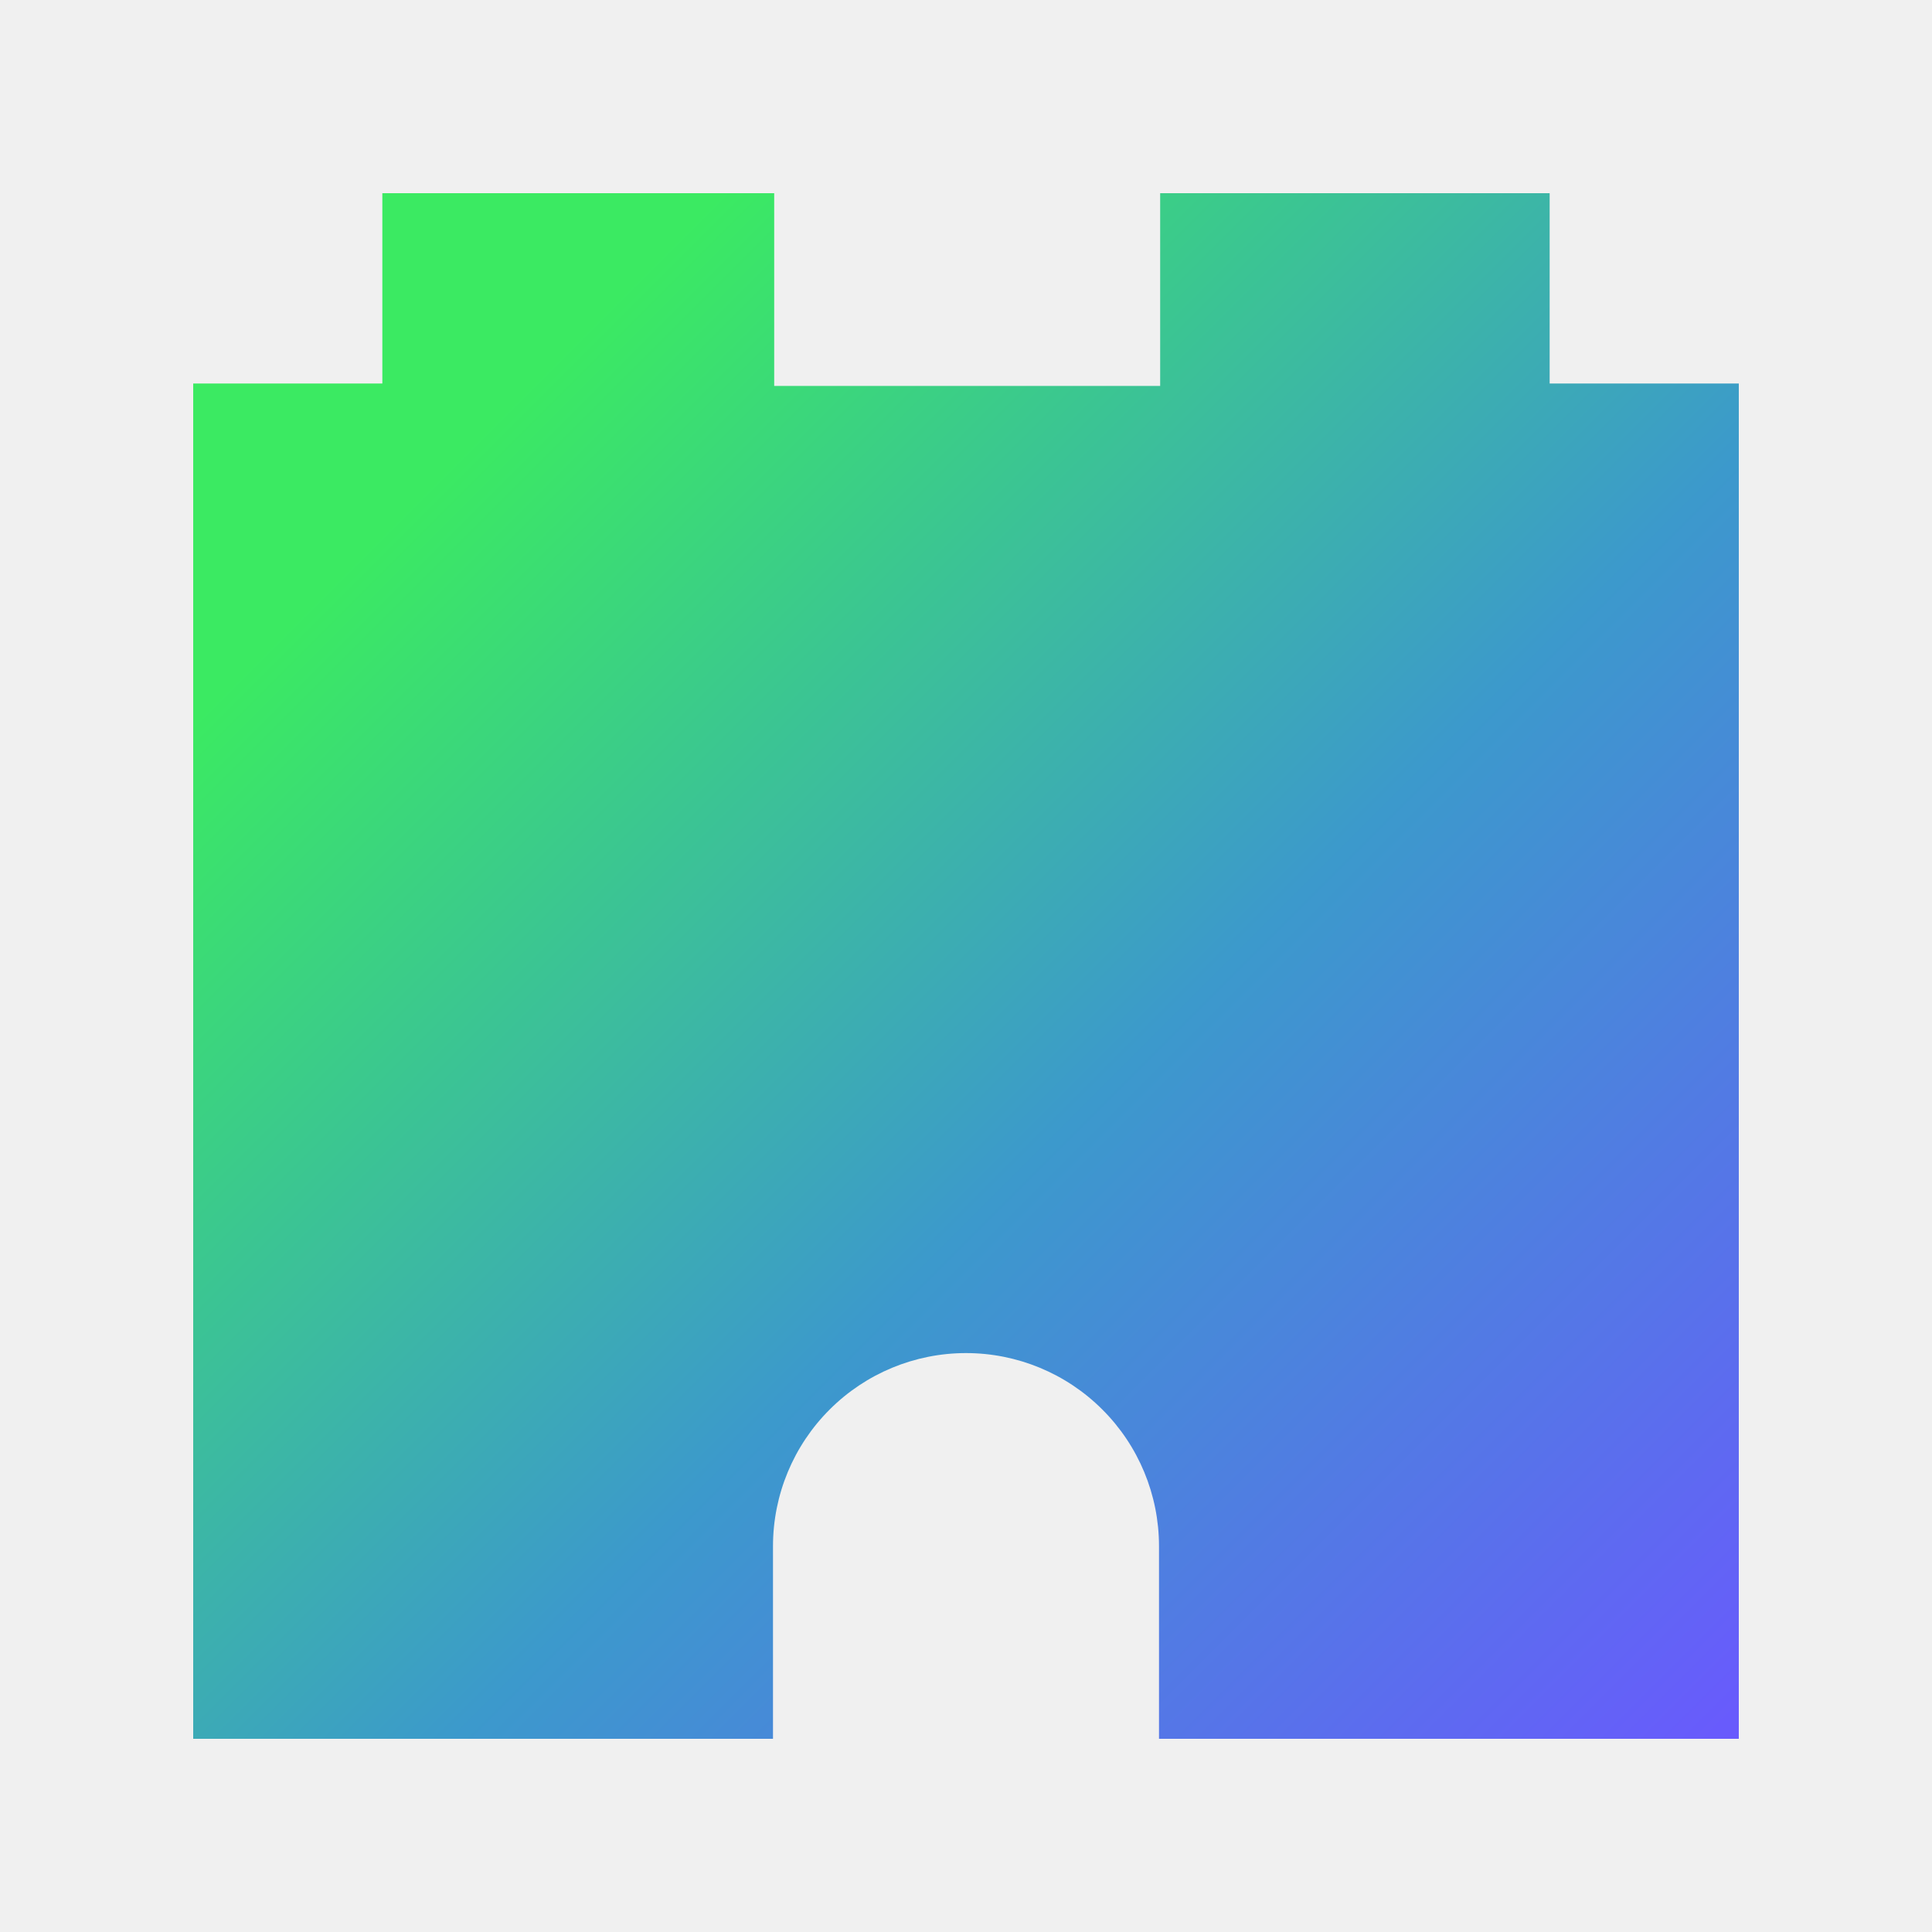
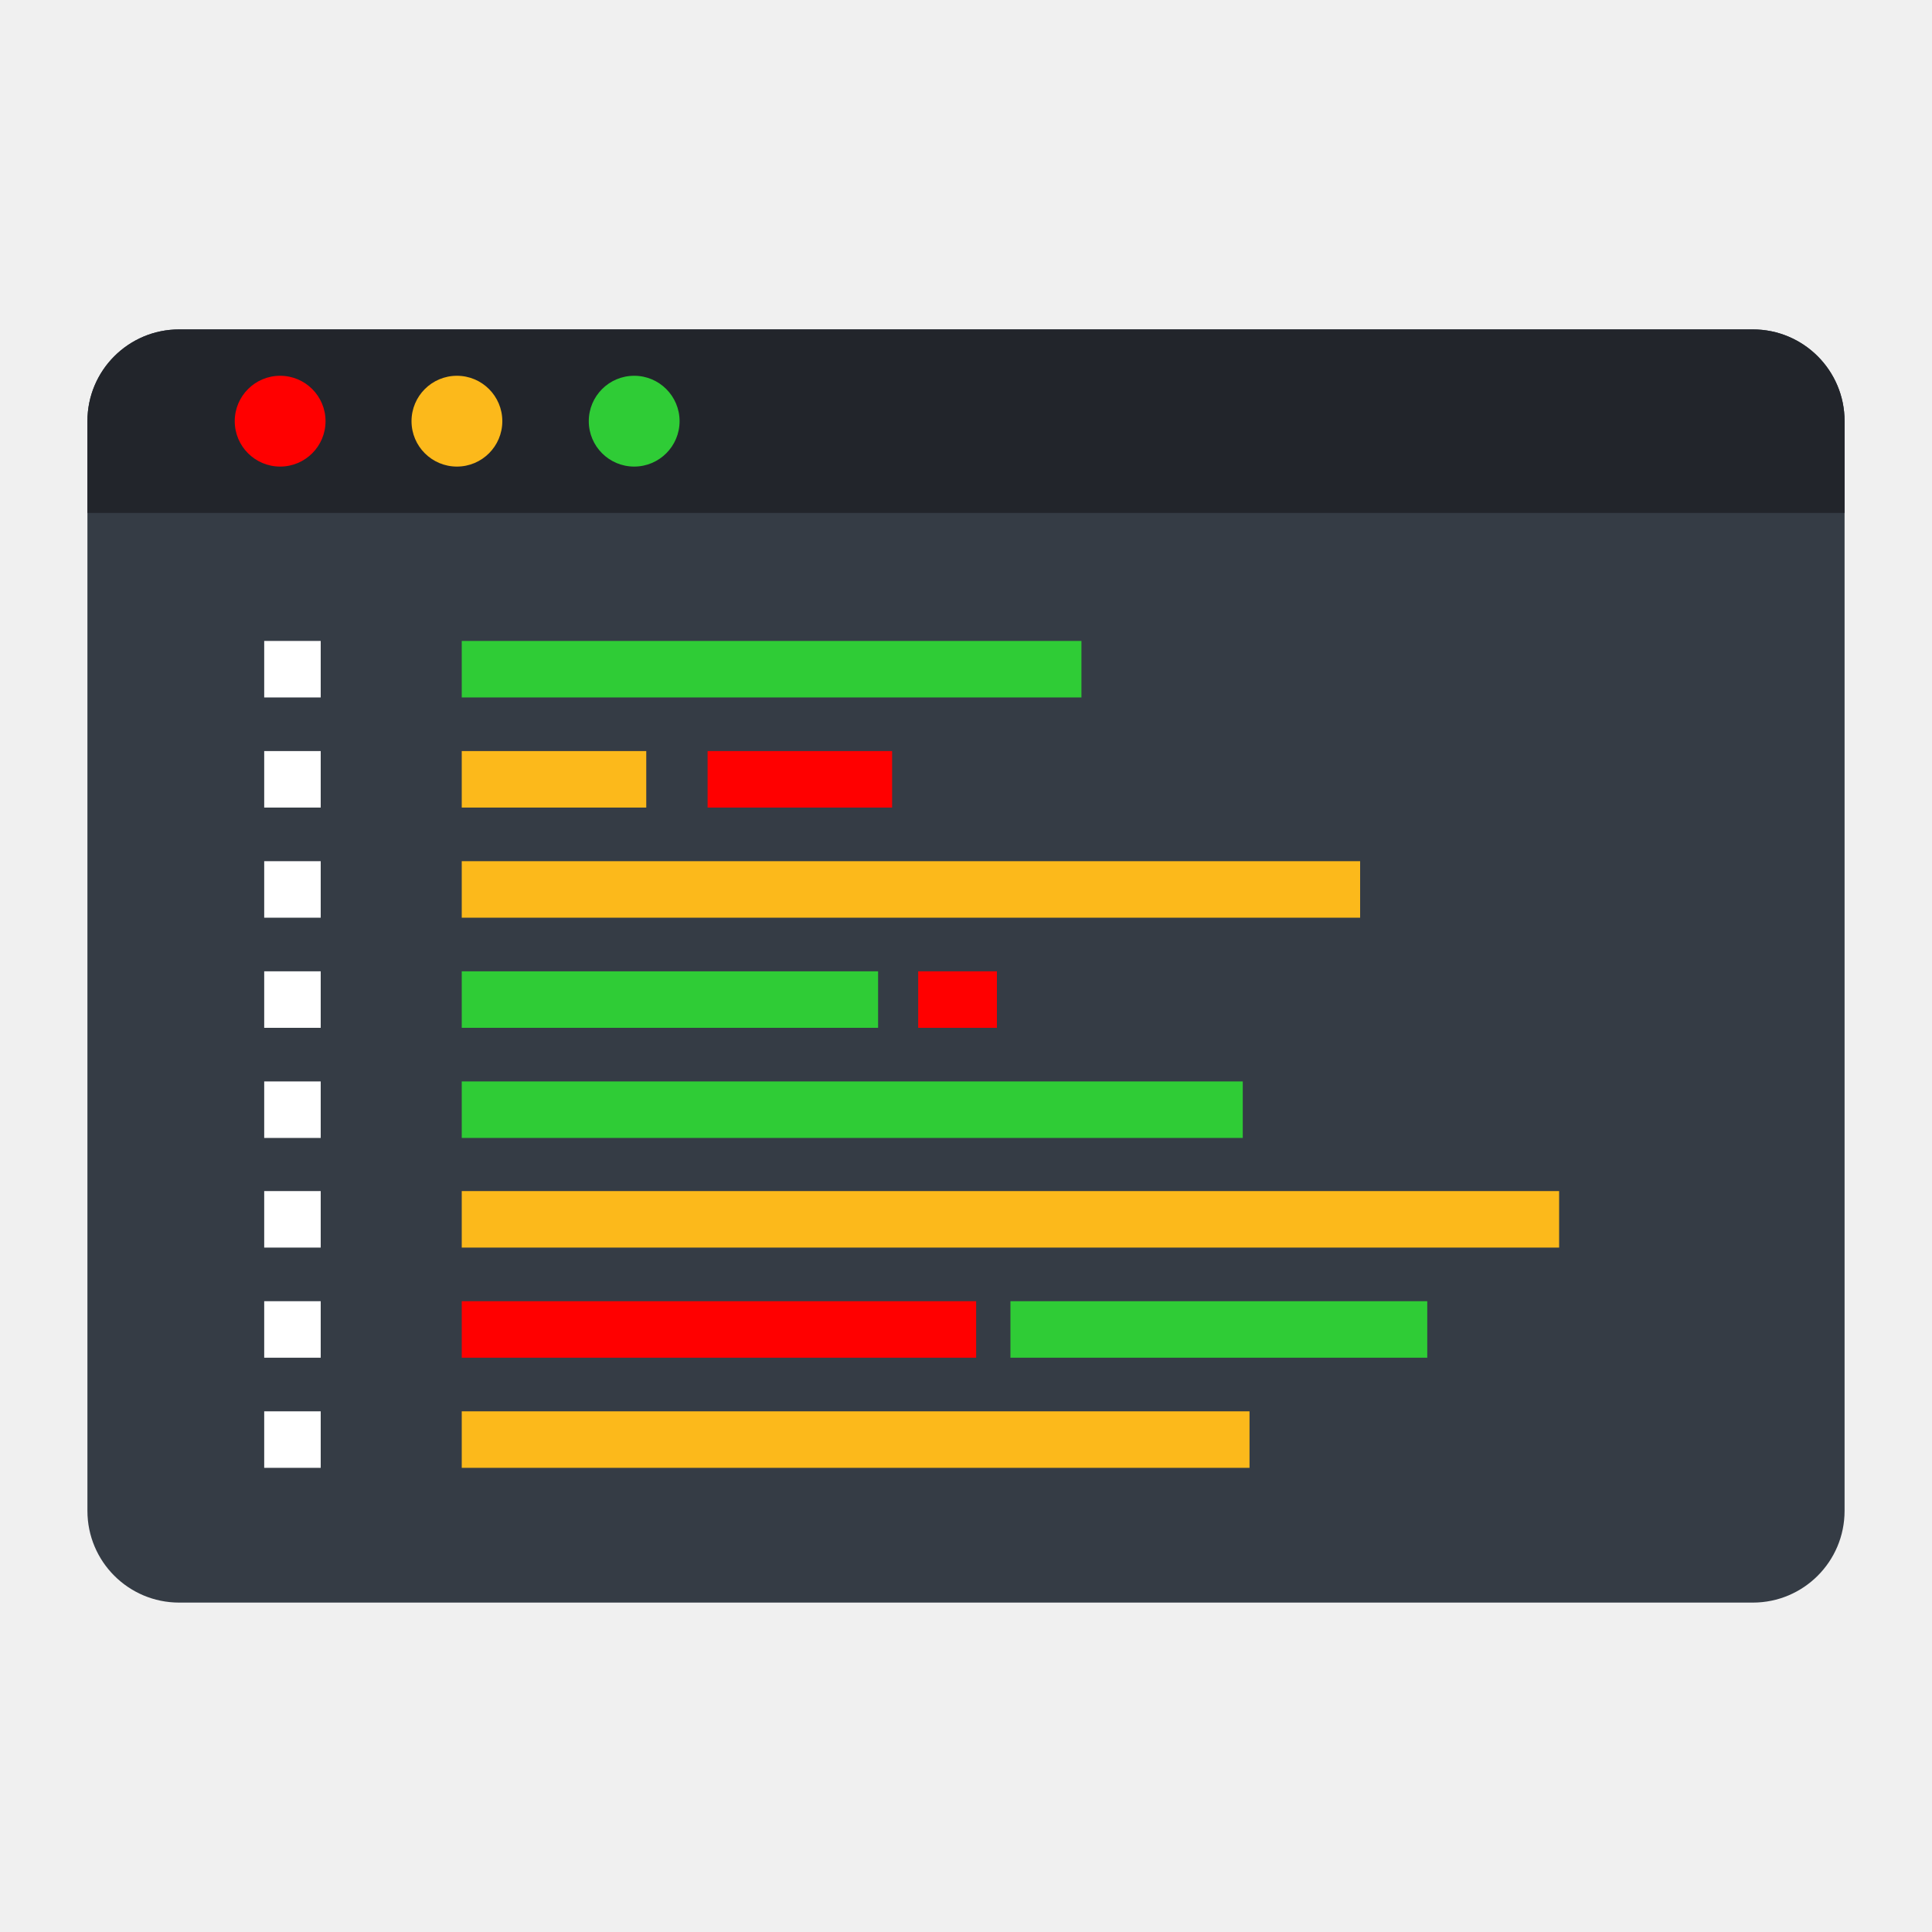
- <svg xmlns="http://www.w3.org/2000/svg" width="40" height="40" viewBox="0 0 40 40" fill="none">
-   <path d="M32.084 7.94V4H24.02V7.99H16.029V4H7.916V7.94H4V36H16.004V32.005C16.006 30.946 16.427 29.931 17.177 29.183C17.926 28.434 18.941 28.014 20 28.014C21.059 28.014 22.074 28.434 22.823 29.183C23.573 29.931 23.994 30.946 23.996 32.005V36H36V7.94H32.084Z" fill="url(#paint0_linear)" />
-   <defs>
-     <linearGradient id="paint0_linear" x1="2.942" y1="4.9" x2="37.777" y2="39.734" gradientUnits="userSpaceOnUse">
-       <stop offset="0.159" stop-color="#3BEA62" />
-       <stop offset="0.54" stop-color="#3C99CC" />
-       <stop offset="0.937" stop-color="#6B57FF" />
-     </linearGradient>
-   </defs>
+ <svg xmlns="http://www.w3.org/2000/svg" version="1.1" id="Layer_1" x="0px" y="0px" viewBox="0 0 40 40" style="enable-background:new 0 0 40 40;" xml:space="preserve">
+   <style type="text/css">
+ 	.st0{fill:#353C45;}
+ 	.st1{fill:#22252B;}
+ 	.st2{fill:#FF0000;}
+ 	.st3{fill:#FCB91B;}
+ 	.st4{fill:#2FCC36;}
+ 	.st5{fill:#FFFFFF;}
+ </style>
+   <g>
+     <path class="st0" d="M38.19,8.72v22.56c0,1.05-0.85,1.9-1.9,1.9H3.71c-1.05,0-1.9-0.85-1.9-1.9V8.72c0-1.05,0.85-1.9,1.9-1.9h32.58   C37.34,6.82,38.19,7.67,38.19,8.72z" />
+     <path class="st1" d="M38.19,8.72v1.9H1.81v-1.9c0-1.05,0.85-1.9,1.9-1.9h32.58C37.34,6.82,38.19,7.67,38.19,8.72z" />
+     <circle class="st2" cx="5.8" cy="8.72" r="0.94" />
+     <circle class="st3" cx="9.46" cy="8.72" r="0.94" />
+     <circle class="st4" cx="13.13" cy="8.72" r="0.94" />
+     <rect x="5.47" y="13.27" class="st5" width="1.17" height="1.17" />
+     <rect x="5.47" y="15.55" class="st5" width="1.17" height="1.17" />
+     <rect x="5.47" y="17.83" class="st5" width="1.17" height="1.17" />
+     <rect x="5.47" y="20.11" class="st5" width="1.17" height="1.17" />
+     <rect x="5.47" y="22.39" class="st5" width="1.17" height="1.17" />
+     <rect x="5.47" y="24.66" class="st5" width="1.17" height="1.17" />
+     <rect x="5.47" y="26.94" class="st5" width="1.17" height="1.17" />
+     <rect x="5.47" y="29.22" class="st5" width="1.17" height="1.17" />
+     <g>
+       <rect x="9.56" y="13.27" class="st4" width="12.83" height="1.17" />
+       <rect x="9.56" y="15.55" class="st3" width="3.82" height="1.17" />
+       <rect x="14.65" y="15.55" class="st2" width="3.82" height="1.17" />
+       <rect x="19.01" y="20.11" class="st2" width="1.63" height="1.17" />
+       <rect x="20.92" y="26.94" class="st4" width="8.63" height="1.17" />
+       <rect x="9.56" y="17.83" class="st3" width="18.6" height="1.17" />
+       <rect x="9.56" y="20.11" class="st4" width="8.62" height="1.17" />
+       <rect x="9.56" y="22.39" class="st4" width="16.17" height="1.17" />
+       <rect x="9.56" y="24.66" class="st3" width="22.72" height="1.17" />
+       <rect x="9.56" y="26.94" class="st2" width="10.65" height="1.17" />
+       <rect x="9.56" y="29.22" class="st3" width="16.31" height="1.17" />
+     </g>
+   </g>
</svg>
